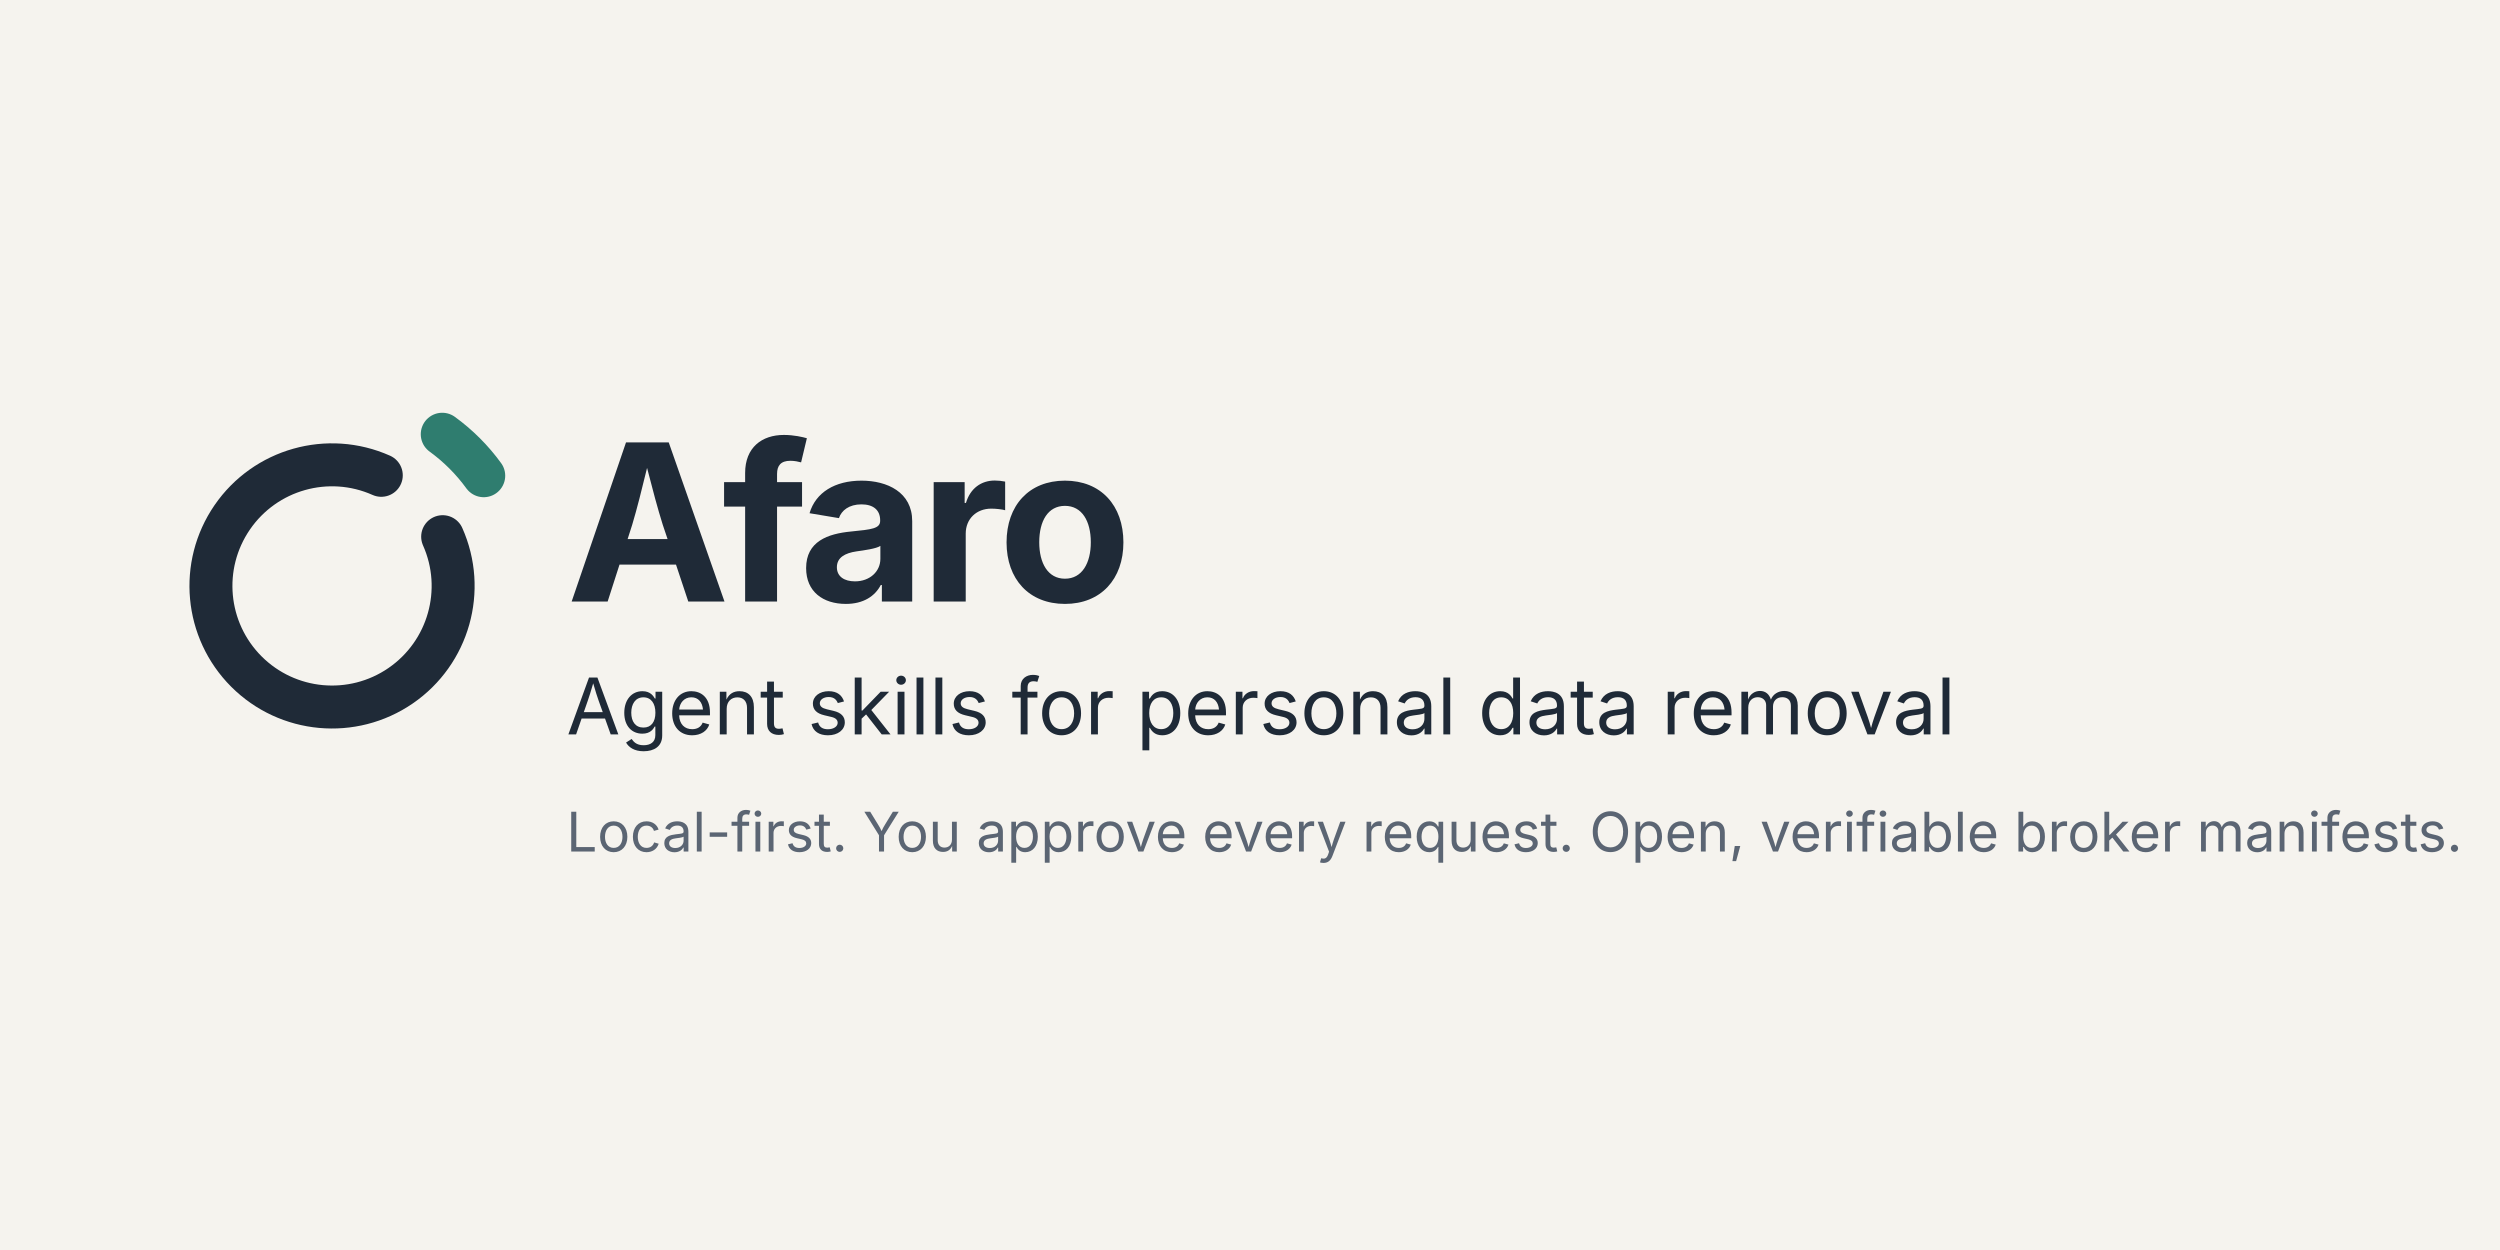
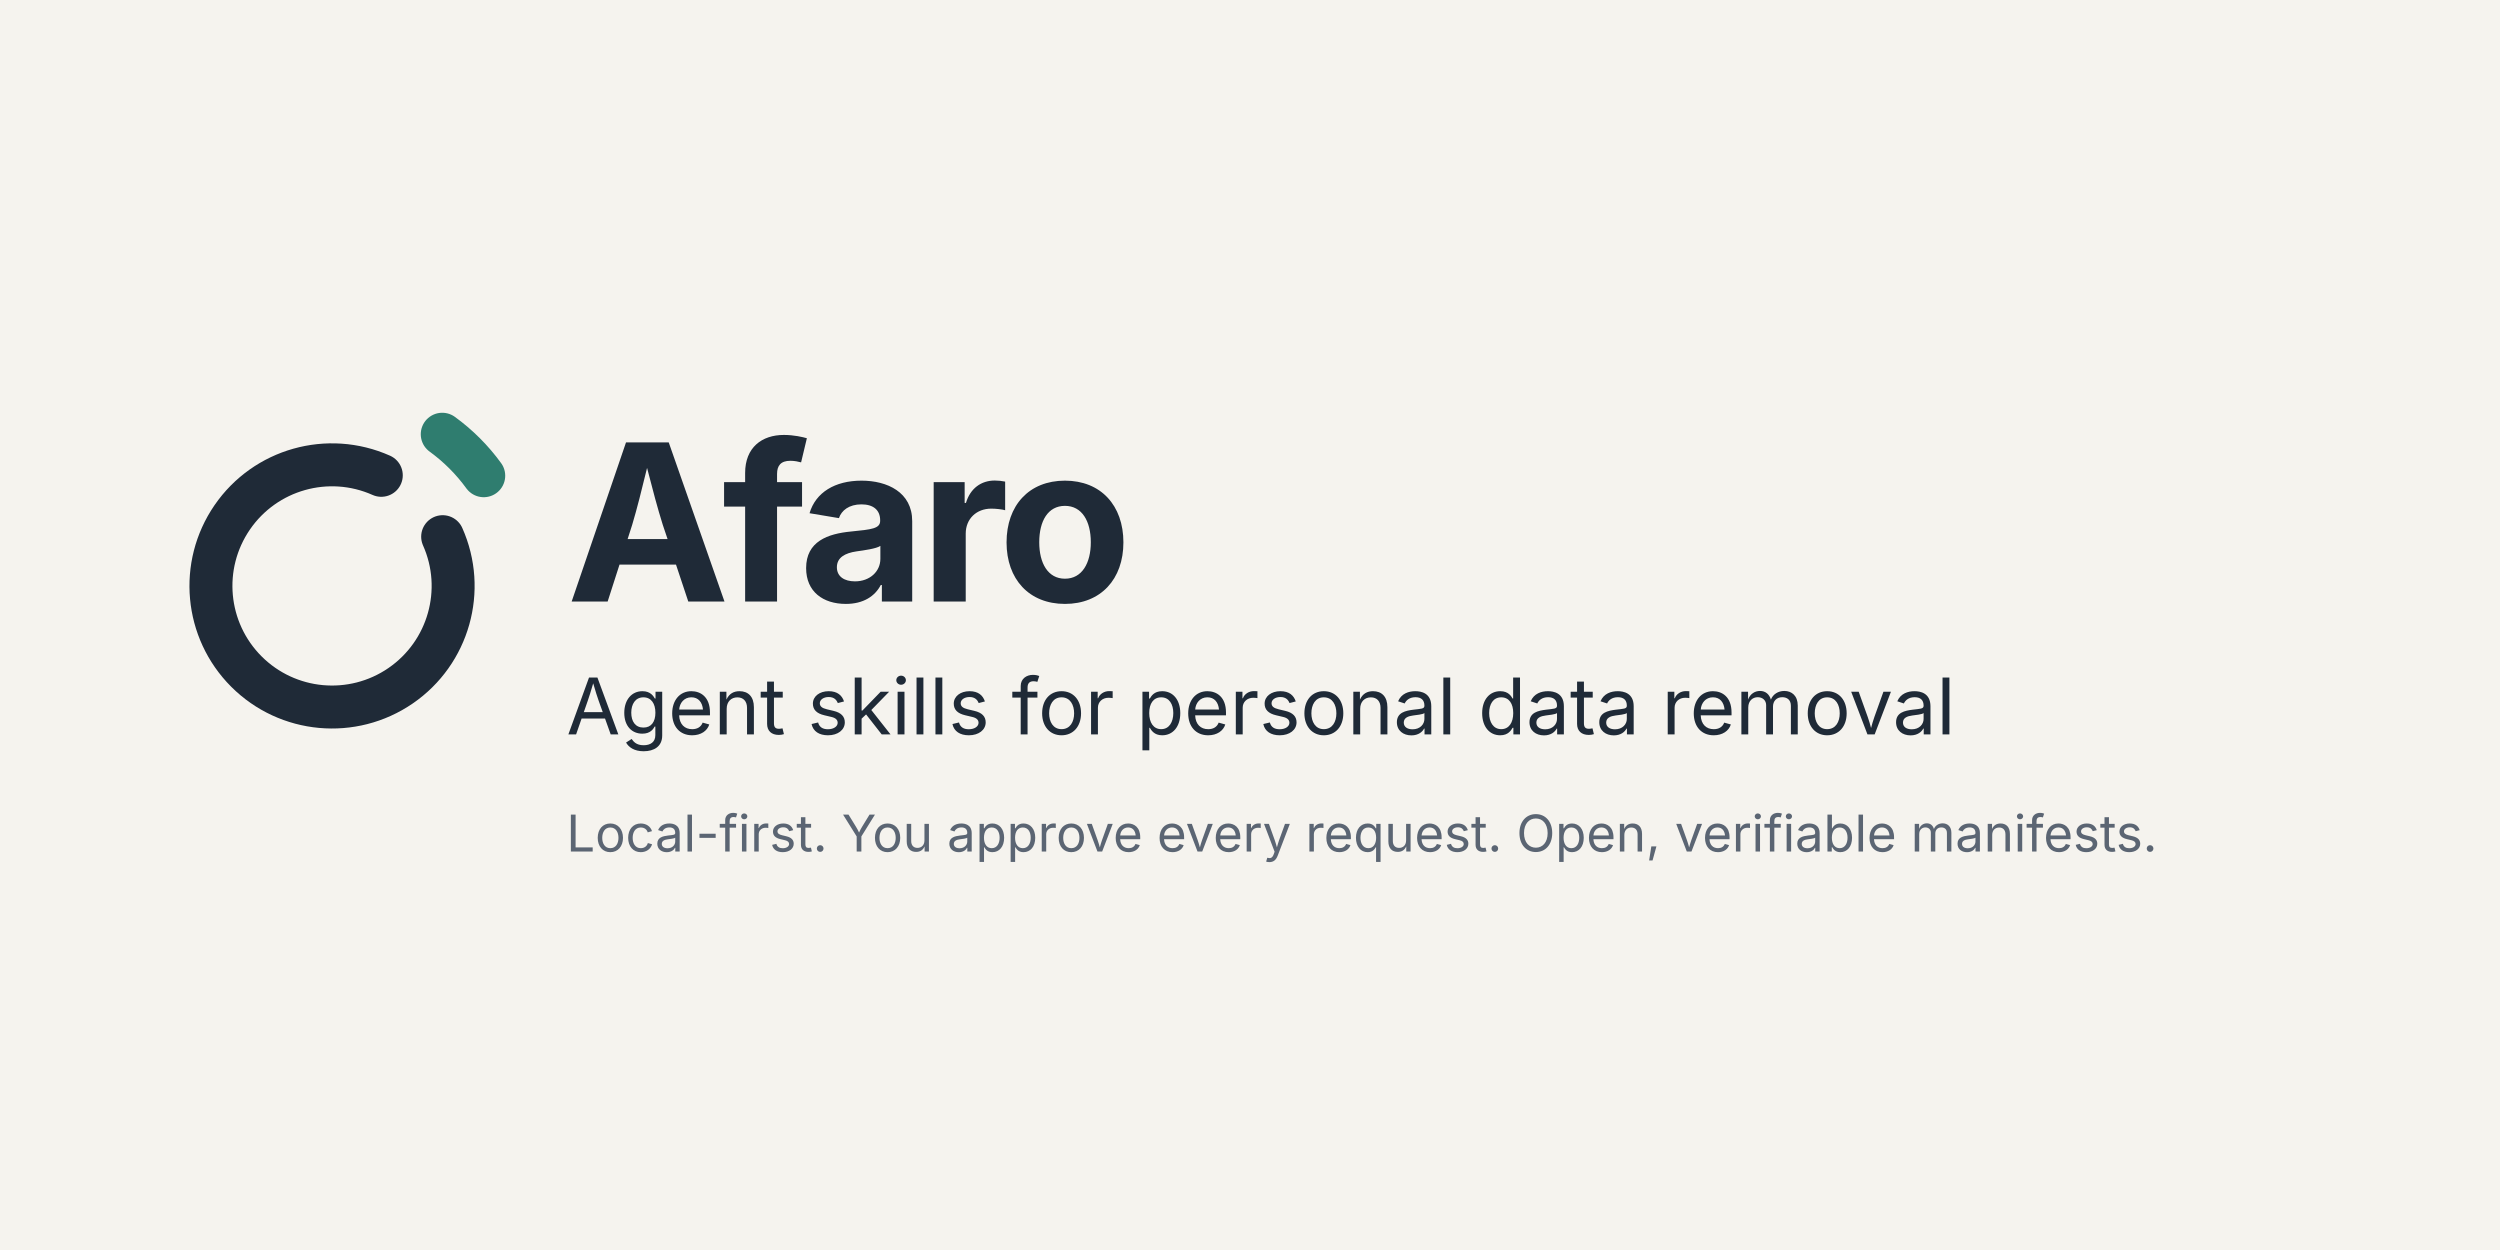
<svg xmlns="http://www.w3.org/2000/svg" viewBox="0 0 1280 640" width="1280" height="640" role="img" aria-label="Afaro: agent skills for personal data removal">
  <rect width="1280" height="640" fill="#F5F3EE" />
  <g transform="translate(170,300)">
    <path d="M 56.64,-25.22 A 62 62 0 1 1 25.22,-56.64" fill="none" stroke="#1F2A37" stroke-width="22" stroke-linecap="round" />
    <path d="M 77.67,-56.43 A 96 96 0 0 0 56.43,-77.67" fill="none" stroke="#2F7D6F" stroke-width="22" stroke-linecap="round" />
  </g>
  <text x="290" y="308" font-family="Inter, 'Helvetica Neue', Arial, 'Liberation Sans', sans-serif" font-size="112" font-weight="700" letter-spacing="-3" fill="#1F2A37">Afaro</text>
  <text x="290" y="376" font-family="Inter, 'Helvetica Neue', Arial, 'Liberation Sans', sans-serif" font-size="40" fill="#1F2A37">Agent skills for personal data removal</text>
-   <text x="290" y="436" font-family="Inter, 'Helvetica Neue', Arial, 'Liberation Sans', sans-serif" font-size="28" fill="#5B6573">Local-first. You approve every request. Open, verifiable broker manifests.</text>
+   <text x="290" y="436" font-family="Inter, 'Helvetica Neue', Arial, 'Liberation Sans', sans-serif" font-size="26" fill="#5B6573">Local-first. You approve every request. Open, verifiable manifests.</text>
</svg>
